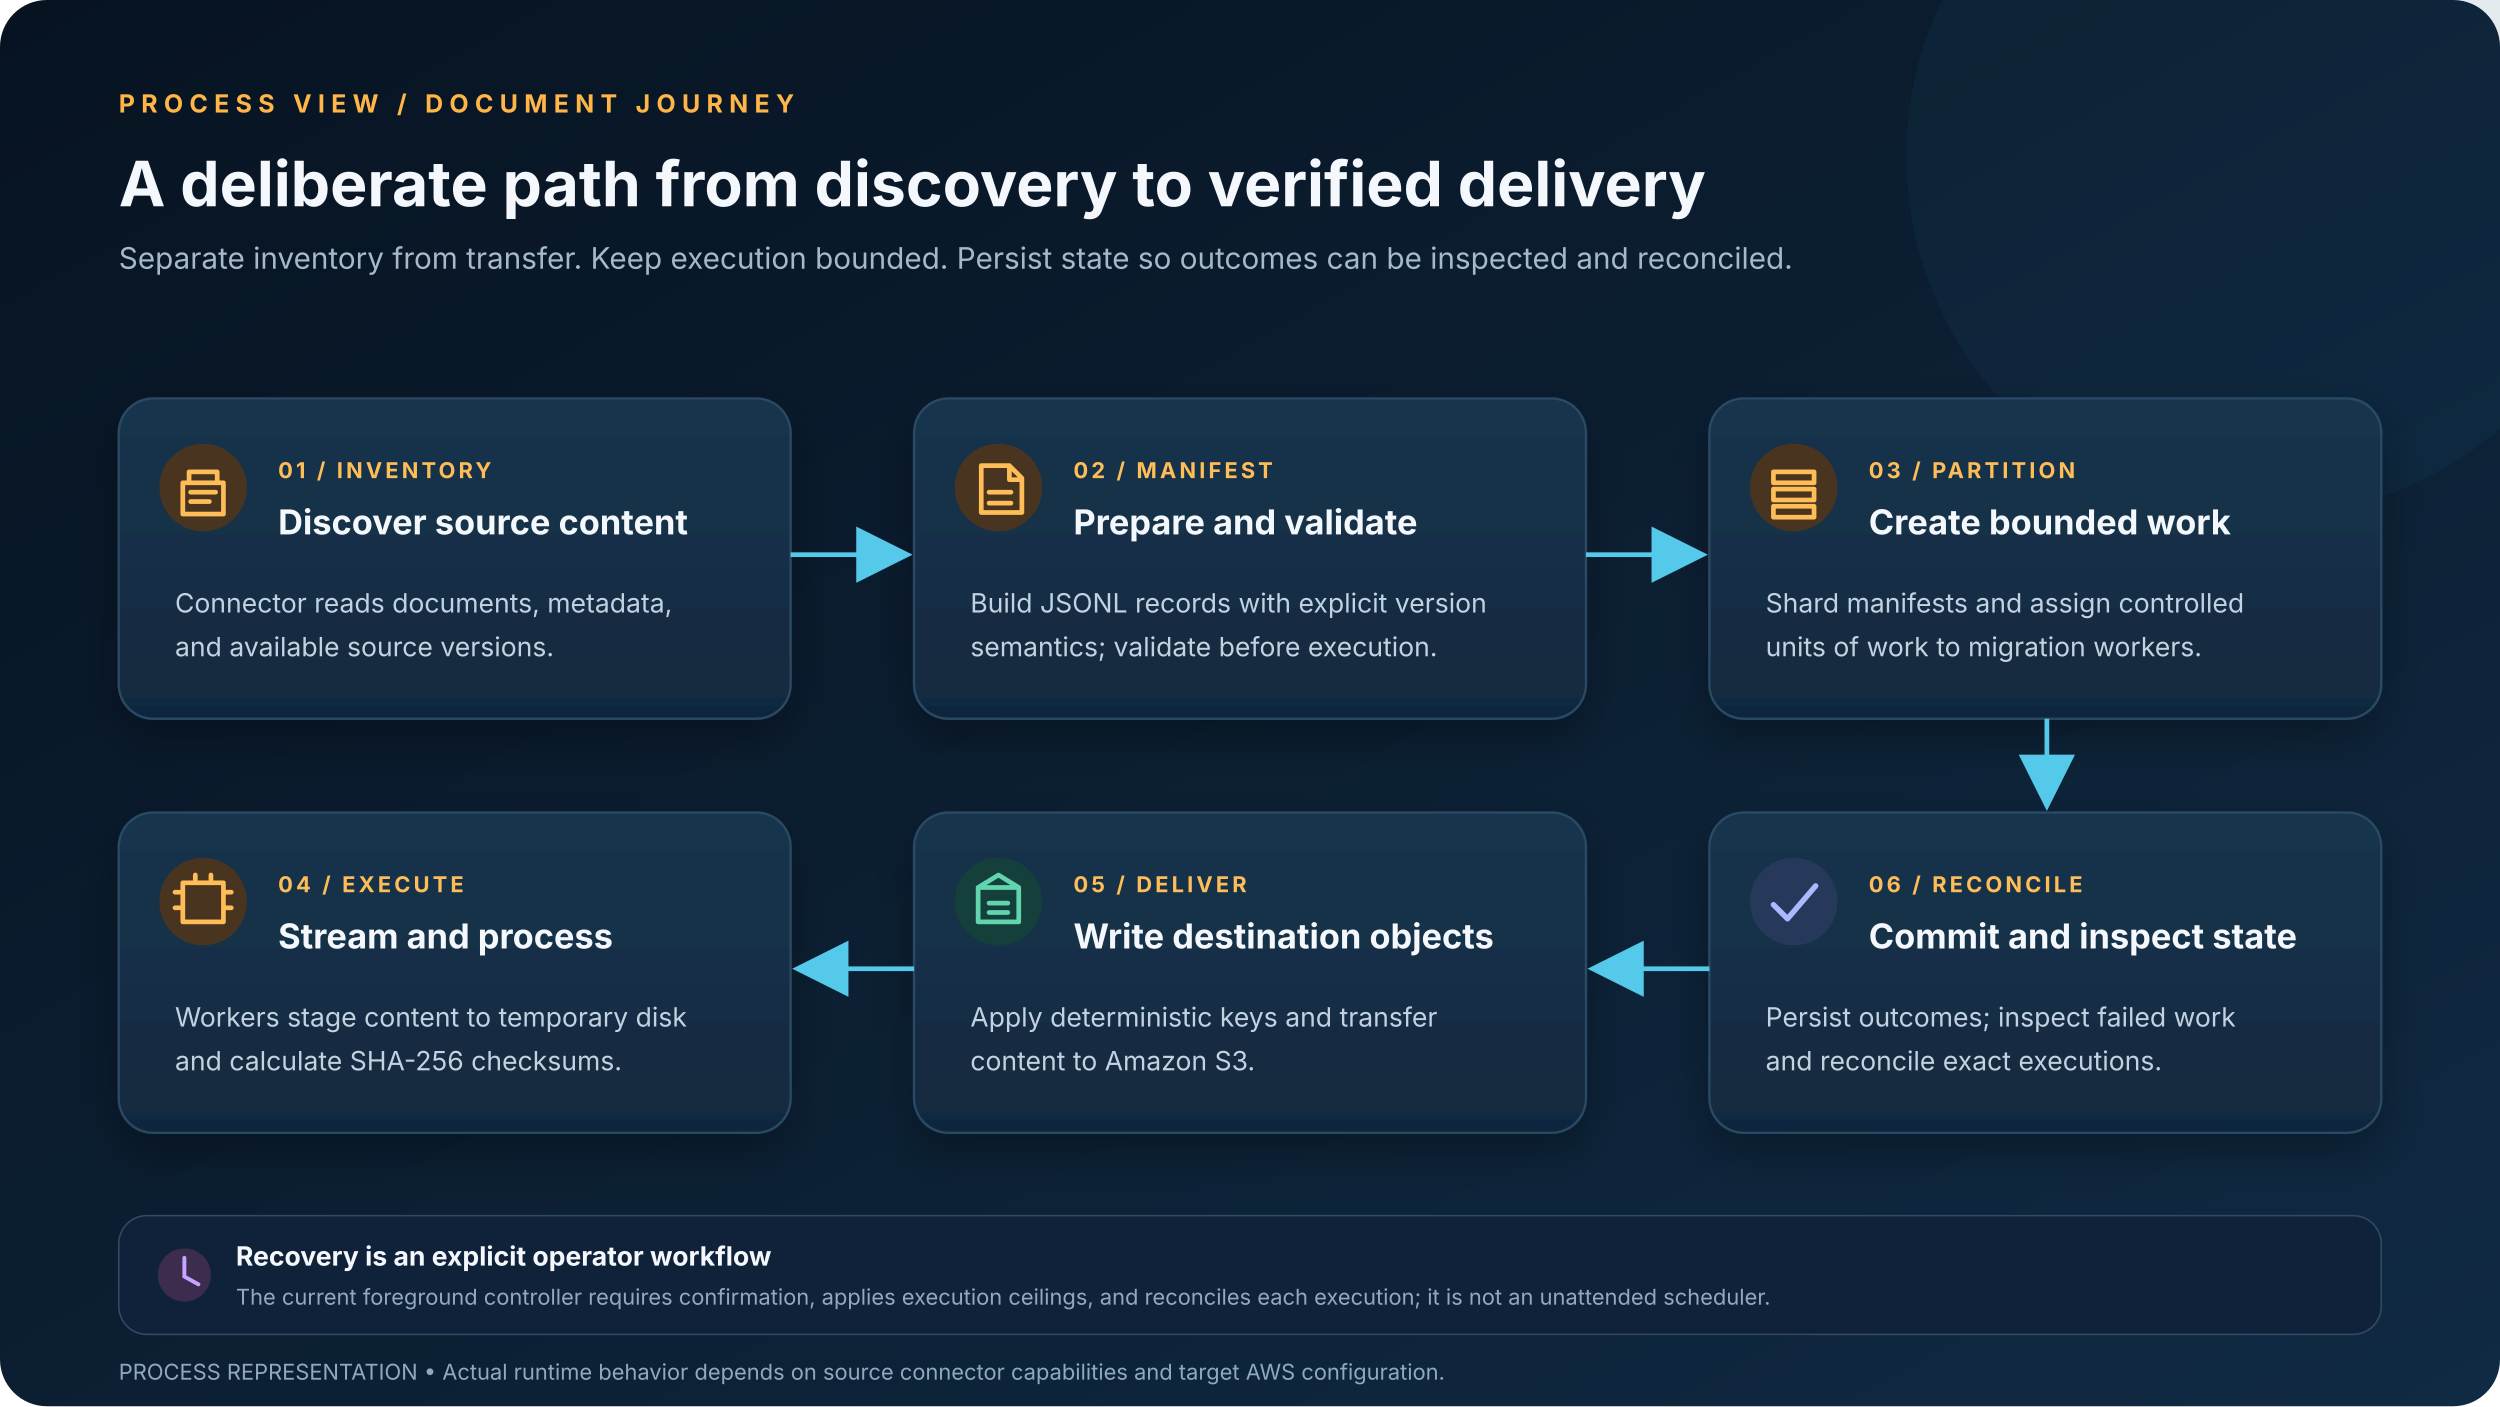
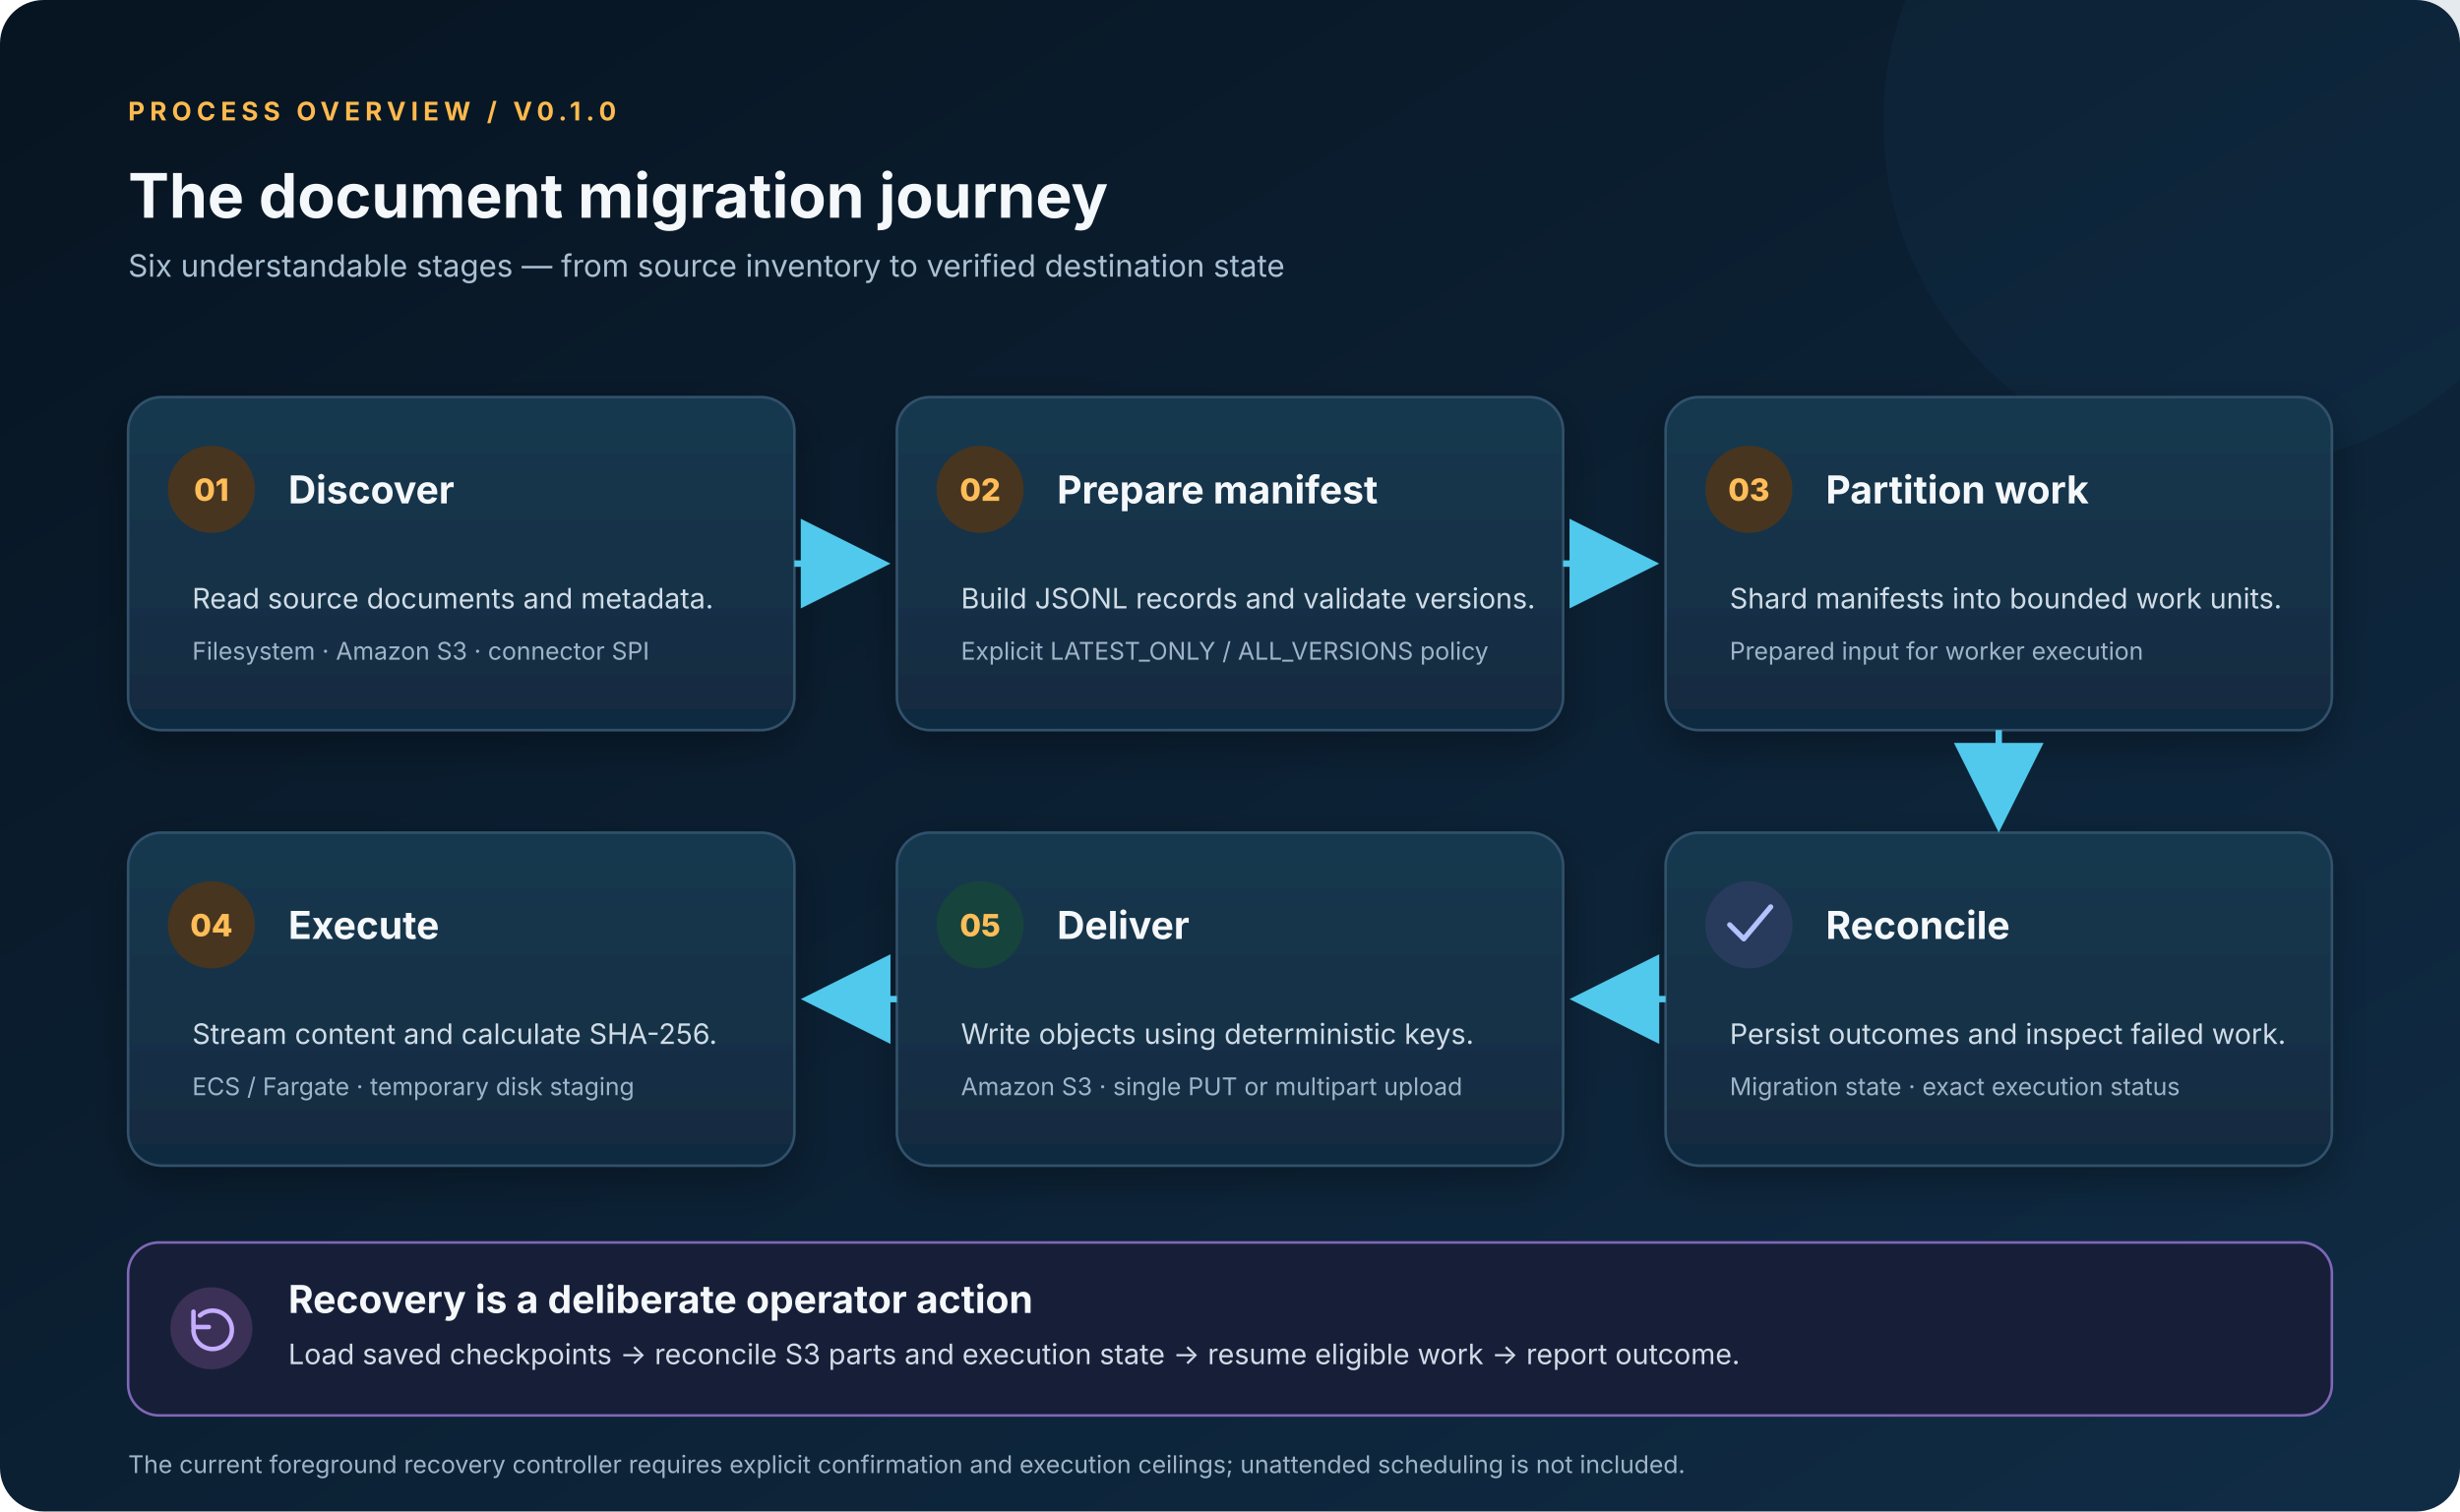
- <svg xmlns="http://www.w3.org/2000/svg" width="1600" height="900" viewBox="0 0 1600 900" role="img" aria-labelledby="title desc">
+ <svg xmlns="http://www.w3.org/2000/svg" width="1920" height="1180" viewBox="0 0 1920 1180" role="img" aria-labelledby="t d">
  <defs>
    <linearGradient id="bg" x2="1" y2="1">
-       <stop stop-color="#071321" />
-       <stop offset="1" stop-color="#102a43" />
+       <stop stop-color="#071421" />
+       <stop offset="1" stop-color="#102c45" />
    </linearGradient>
    <linearGradient id="card" x2="0" y2="1">
-       <stop stop-color="#19354e" />
-       <stop offset="1" stop-color="#11283e" />
+       <stop stop-color="#193950" />
+       <stop offset="1" stop-color="#112a40" />
    </linearGradient>
-     <linearGradient id="accent">
-       <stop stop-color="#ffc15a" />
-       <stop offset="1" stop-color="#ed8a12" />
-     </linearGradient>
-     <filter id="shadow" x="-20%" y="-20%" width="140%" height="150%">
-       <feDropShadow dx="0" dy="12" stdDeviation="14" flood-color="#000" flood-opacity=".3" />
+     <filter id="shadow" x="-15%" y="-15%" width="130%" height="140%">
+       <feDropShadow dx="0" dy="12" stdDeviation="16" flood-color="#000" flood-opacity=".3" />
    </filter>
-     <marker id="arr" markerWidth="12" markerHeight="12" refX="9" refY="6" orient="auto">
-       <path d="M0 0L12 6L0 12Z" fill="#55c9e9" />
+     <marker id="arrow" markerWidth="14" markerHeight="14" refX="11" refY="7" orient="auto">
+       <path d="M0 0L14 7L0 14Z" fill="#50c9ec" />
    </marker>
-     <style>text{font-family:Inter,Segoe UI,Arial,sans-serif;fill:#f4f7fb}.eyebrow{font-size:16px;letter-spacing:4px;font-weight:700;fill:#ffb547}.title{font-size:40px;font-weight:700}.subtitle{font-size:19px;fill:#a5b9cb}.phase{font-size:14px;letter-spacing:2px;font-weight:700;fill:#ffbd58}.h{font-size:22px;font-weight:700}.body{font-size:17px;fill:#c2d2e0}.micro{font-size:14px;fill:#91a9bf}.card{fill:url(#card);stroke:#2b4964;stroke-width:1.5}.line{stroke:#55c9e9;stroke-width:3;fill:none;marker-end:url(#arr)}.icon{fill:none;stroke:#ffbd58;stroke-width:3;stroke-linecap:round;stroke-linejoin:round}</style>
+     <style>text{font-family:Inter,Segoe UI,Arial,sans-serif;fill:#f5f8fb}.eyebrow{font-size:20px;font-weight:700;letter-spacing:4px;fill:#ffba4d}.title{font-size:48px;font-weight:750}.subtitle{font-size:24px;fill:#aac0d3}.num{font-size:24px;font-weight:800;fill:#ffbd58}.step{font-size:30px;font-weight:700}.body{font-size:22px;fill:#d0dce7}.muted{font-size:19px;fill:#9fb4c7}.card{fill:url(#card);stroke:#31516b;stroke-width:2}.flow{stroke:#50c9ec;stroke-width:5;fill:none;marker-end:url(#arrow)}</style>
  </defs>
-   <rect width="1600" height="900" rx="30" fill="url(#bg)" />
-   <circle cx="1450" cy="100" r="230" fill="#1d5273" opacity=".12" />
-   <text x="76" y="72" class="eyebrow">PROCESS VIEW  /  DOCUMENT JOURNEY</text>
-   <text x="76" y="132" class="title">A deliberate path from discovery to verified delivery</text>
-   <text x="76" y="172" class="subtitle">Separate inventory from transfer. Keep execution bounded. Persist state so outcomes can be inspected and reconciled.</text>
+   <rect width="1920" height="1180" rx="34" fill="url(#bg)" />
+   <circle cx="1740" cy="95" r="270" fill="#1b4e70" opacity=".12" />
+   <text x="100" y="94" class="eyebrow">PROCESS OVERVIEW  /  V0.1.0</text>
+   <text x="100" y="170" class="title">The document migration journey</text>
+   <text x="100" y="216" class="subtitle">Six understandable stages — from source inventory to verified destination state</text>
  <g filter="url(#shadow)">
-     <rect x="76" y="255" width="430" height="205" rx="22" class="card" />
-     <rect x="585" y="255" width="430" height="205" rx="22" class="card" />
-     <rect x="1094" y="255" width="430" height="205" rx="22" class="card" />
-     <rect x="76" y="520" width="430" height="205" rx="22" class="card" />
-     <rect x="585" y="520" width="430" height="205" rx="22" class="card" />
-     <rect x="1094" y="520" width="430" height="205" rx="22" class="card" />
+     <rect x="100" y="310" width="520" height="260" rx="26" class="card" />
+     <rect x="700" y="310" width="520" height="260" rx="26" class="card" />
+     <rect x="1300" y="310" width="520" height="260" rx="26" class="card" />
+     <rect x="100" y="650" width="520" height="260" rx="26" class="card" />
+     <rect x="700" y="650" width="520" height="260" rx="26" class="card" />
+     <rect x="1300" y="650" width="520" height="260" rx="26" class="card" />
  </g>
-   <circle cx="130" cy="312" r="28" fill="#49351f" />
-   <path d="M117 309h26v20h-26zM121 302h18v7h-18zM122 315h16M122 321h12" class="icon" />
-   <text x="178" y="306" class="phase">01  /  INVENTORY</text>
-   <text x="178" y="342" class="h">Discover source content</text>
-   <text x="112" y="392" class="body">Connector reads documents, metadata,</text>
-   <text x="112" y="420" class="body">and available source versions.</text>
-   <circle cx="639" cy="312" r="28" fill="#49351f" />
-   <path d="M628 298h18l8 8v22h-26zM646 298v9h8M633 315h14M633 322h14" class="icon" />
-   <text x="687" y="306" class="phase">02  /  MANIFEST</text>
-   <text x="687" y="342" class="h">Prepare and validate</text>
-   <text x="621" y="392" class="body">Build JSONL records with explicit version</text>
-   <text x="621" y="420" class="body">semantics; validate before execution.</text>
-   <circle cx="1148" cy="312" r="28" fill="#49351f" />
-   <path d="M1135 302h26v7h-26zM1135 313h26v7h-26zM1135 324h26v7h-26z" class="icon" />
-   <text x="1196" y="306" class="phase">03  /  PARTITION</text>
-   <text x="1196" y="342" class="h">Create bounded work</text>
-   <text x="1130" y="392" class="body">Shard manifests and assign controlled</text>
-   <text x="1130" y="420" class="body">units of work to migration workers.</text>
-   <circle cx="130" cy="577" r="28" fill="#49351f" />
-   <path d="M117 565h26v25h-26zM112 571h5M143 571h5M112 581h5M143 581h5M125 560v5M135 560v5" class="icon" />
-   <text x="178" y="571" class="phase">04  /  EXECUTE</text>
-   <text x="178" y="607" class="h">Stream and process</text>
-   <text x="112" y="657" class="body">Workers stage content to temporary disk</text>
-   <text x="112" y="685" class="body">and calculate SHA-256 checksums.</text>
-   <circle cx="639" cy="577" r="28" fill="#153f3b" />
-   <path d="M626 568h26v22h-26zM626 568l13-8 13 8M633 578h12M633 584h12" fill="none" stroke="#61d6ae" stroke-width="3" stroke-linecap="round" stroke-linejoin="round" />
-   <text x="687" y="571" class="phase">05  /  DELIVER</text>
-   <text x="687" y="607" class="h">Write destination objects</text>
-   <text x="621" y="657" class="body">Apply deterministic keys and transfer</text>
-   <text x="621" y="685" class="body">content to Amazon S3.</text>
-   <circle cx="1148" cy="577" r="28" fill="#26395b" />
-   <path d="M1135 579l9 9 18-21" fill="none" stroke="#a9baff" stroke-width="3.5" stroke-linecap="round" stroke-linejoin="round" />
-   <text x="1196" y="571" class="phase">06  /  RECONCILE</text>
-   <text x="1196" y="607" class="h">Commit and inspect state</text>
-   <text x="1130" y="657" class="body">Persist outcomes; inspect failed work</text>
-   <text x="1130" y="685" class="body">and reconcile exact executions.</text>
-   <path d="M506 355H575" class="line" />
-   <path d="M1015 355H1084" class="line" />
-   <path d="M1310 460V510" class="line" />
-   <path d="M1094 620H1025" class="line" />
-   <path d="M585 620H516" class="line" />
-   <rect x="76" y="778" width="1448" height="76" rx="18" fill="#102239" stroke="#304b64" />
-   <circle cx="118" cy="816" r="17" fill="#3c2c4d" />
-   <path d="M118 805v12l9 5" fill="none" stroke="#c5a5ff" stroke-width="2.5" stroke-linecap="round" />
-   <text x="151" y="810" font-size="17" font-weight="700">Recovery is an explicit operator workflow</text>
-   <text x="151" y="835" class="micro">The current foreground controller requires confirmation, applies execution ceilings, and reconciles each execution; it is not an unattended scheduler.</text>
-   <text x="76" y="883" class="micro">PROCESS REPRESENTATION  •  Actual runtime behavior depends on source connector capabilities and target AWS configuration.</text>
+   <circle cx="165" cy="382" r="34" fill="#47351f" />
+   <text x="165" y="391" text-anchor="middle" class="num">01</text>
+   <text x="225" y="393" class="step">Discover</text>
+   <text x="150" y="475" class="body">Read source documents and metadata.</text>
+   <text x="150" y="515" class="muted">Filesystem · Amazon S3 · connector SPI</text>
+   <circle cx="765" cy="382" r="34" fill="#47351f" />
+   <text x="765" y="391" text-anchor="middle" class="num">02</text>
+   <text x="825" y="393" class="step">Prepare manifest</text>
+   <text x="750" y="475" class="body">Build JSONL records and validate versions.</text>
+   <text x="750" y="515" class="muted">Explicit LATEST_ONLY / ALL_VERSIONS policy</text>
+   <circle cx="1365" cy="382" r="34" fill="#47351f" />
+   <text x="1365" y="391" text-anchor="middle" class="num">03</text>
+   <text x="1425" y="393" class="step">Partition work</text>
+   <text x="1350" y="475" class="body">Shard manifests into bounded work units.</text>
+   <text x="1350" y="515" class="muted">Prepared input for worker execution</text>
+   <circle cx="165" cy="722" r="34" fill="#47351f" />
+   <text x="165" y="731" text-anchor="middle" class="num">04</text>
+   <text x="225" y="733" class="step">Execute</text>
+   <text x="150" y="815" class="body">Stream content and calculate SHA-256.</text>
+   <text x="150" y="855" class="muted">ECS / Fargate · temporary disk staging</text>
+   <circle cx="765" cy="722" r="34" fill="#17433d" />
+   <text x="765" y="731" text-anchor="middle" class="num">05</text>
+   <text x="825" y="733" class="step">Deliver</text>
+   <text x="750" y="815" class="body">Write objects using deterministic keys.</text>
+   <text x="750" y="855" class="muted">Amazon S3 · single PUT or multipart upload</text>
+   <circle cx="1365" cy="722" r="34" fill="#293b5d" />
+   <path d="M1350 722l11 11 21-25" fill="none" stroke="#b4c3ff" stroke-width="4" stroke-linecap="round" stroke-linejoin="round" />
+   <text x="1425" y="733" class="step">Reconcile</text>
+   <text x="1350" y="815" class="body">Persist outcomes and inspect failed work.</text>
+   <text x="1350" y="855" class="muted">Migration state · exact execution status</text>
+   <path d="M620 440H680" class="flow" />
+   <path d="M1220 440H1280" class="flow" />
+   <path d="M1560 570V635" class="flow" />
+   <path d="M1300 780H1240" class="flow" />
+   <path d="M700 780H640" class="flow" />
+   <rect x="100" y="970" width="1720" height="135" rx="24" fill="#171f38" stroke="#8067b7" stroke-width="2" />
+   <circle cx="165" cy="1037" r="32" fill="#3b3157" />
+   <path d="M151 1038a15 15 0 1 0 5-11M151 1024v12h12" fill="none" stroke="#c5adff" stroke-width="3.5" stroke-linecap="round" stroke-linejoin="round" />
+   <text x="225" y="1025" class="step">Recovery is a deliberate operator action</text>
+   <text x="225" y="1065" class="body">Load saved checkpoints → reconcile S3 parts and execution state → resume eligible work → report outcome.</text>
+   <text x="100" y="1150" class="muted">The current foreground recovery controller requires explicit confirmation and execution ceilings; unattended scheduling is not included.</text>
</svg>
